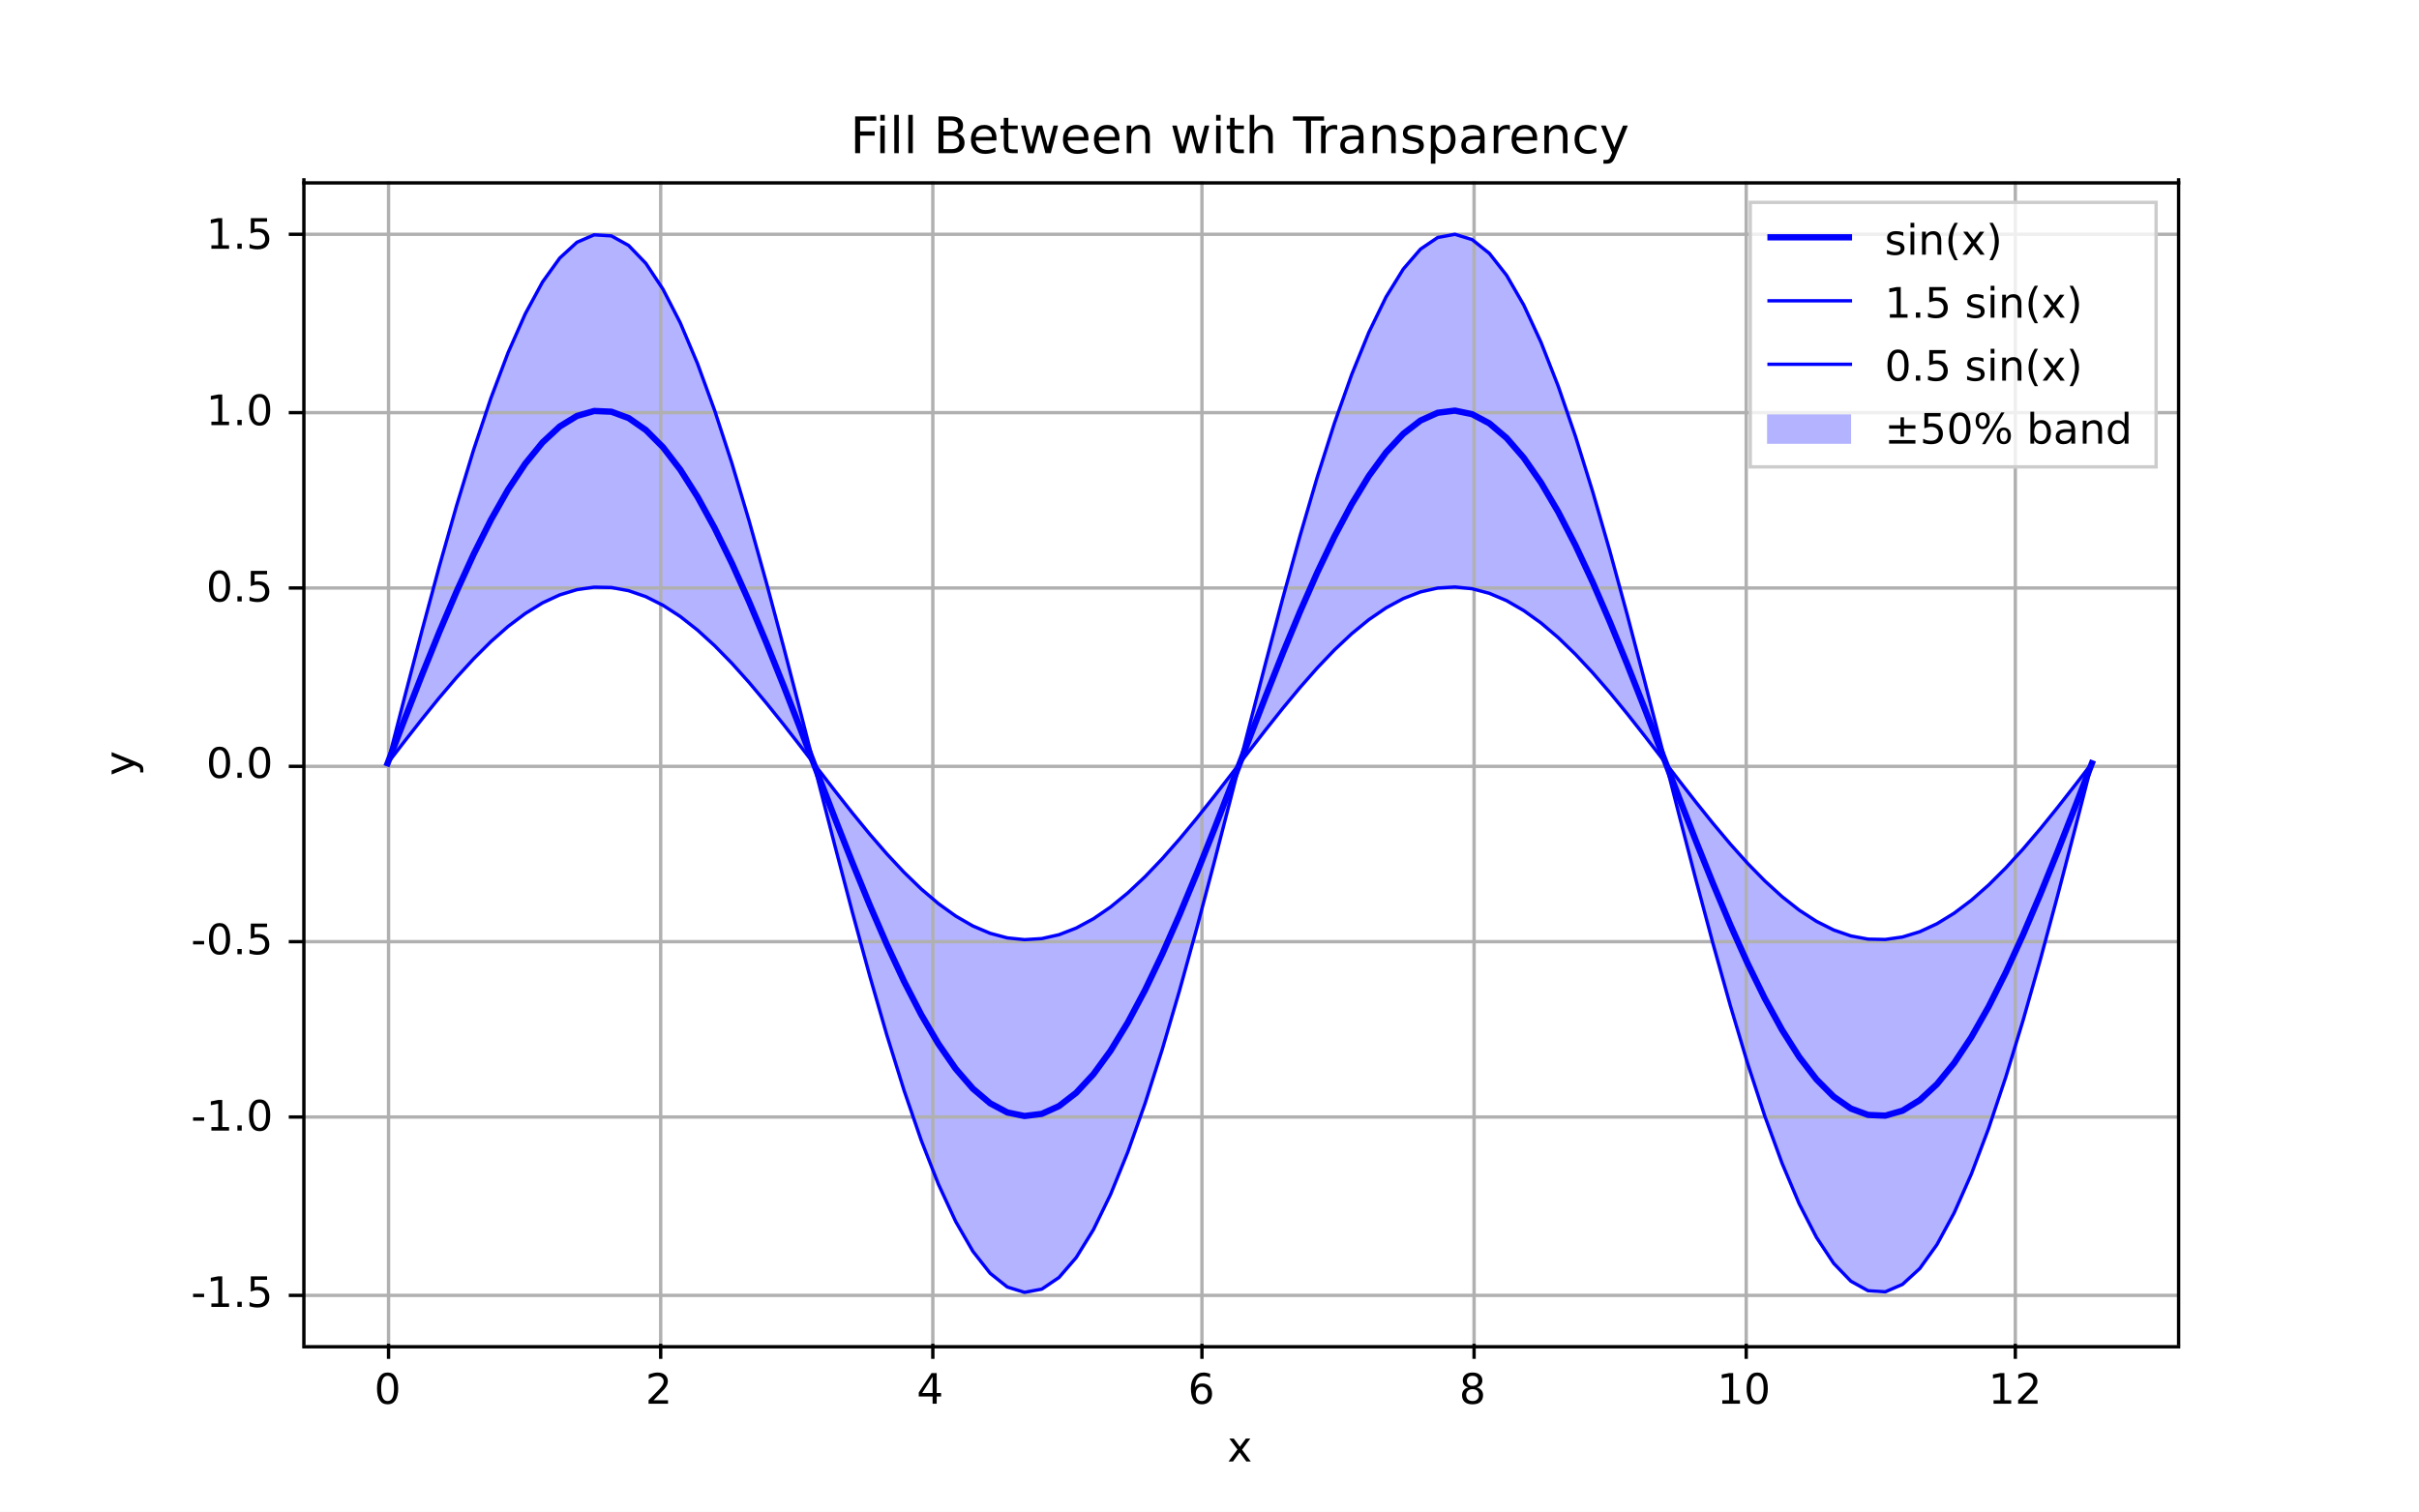
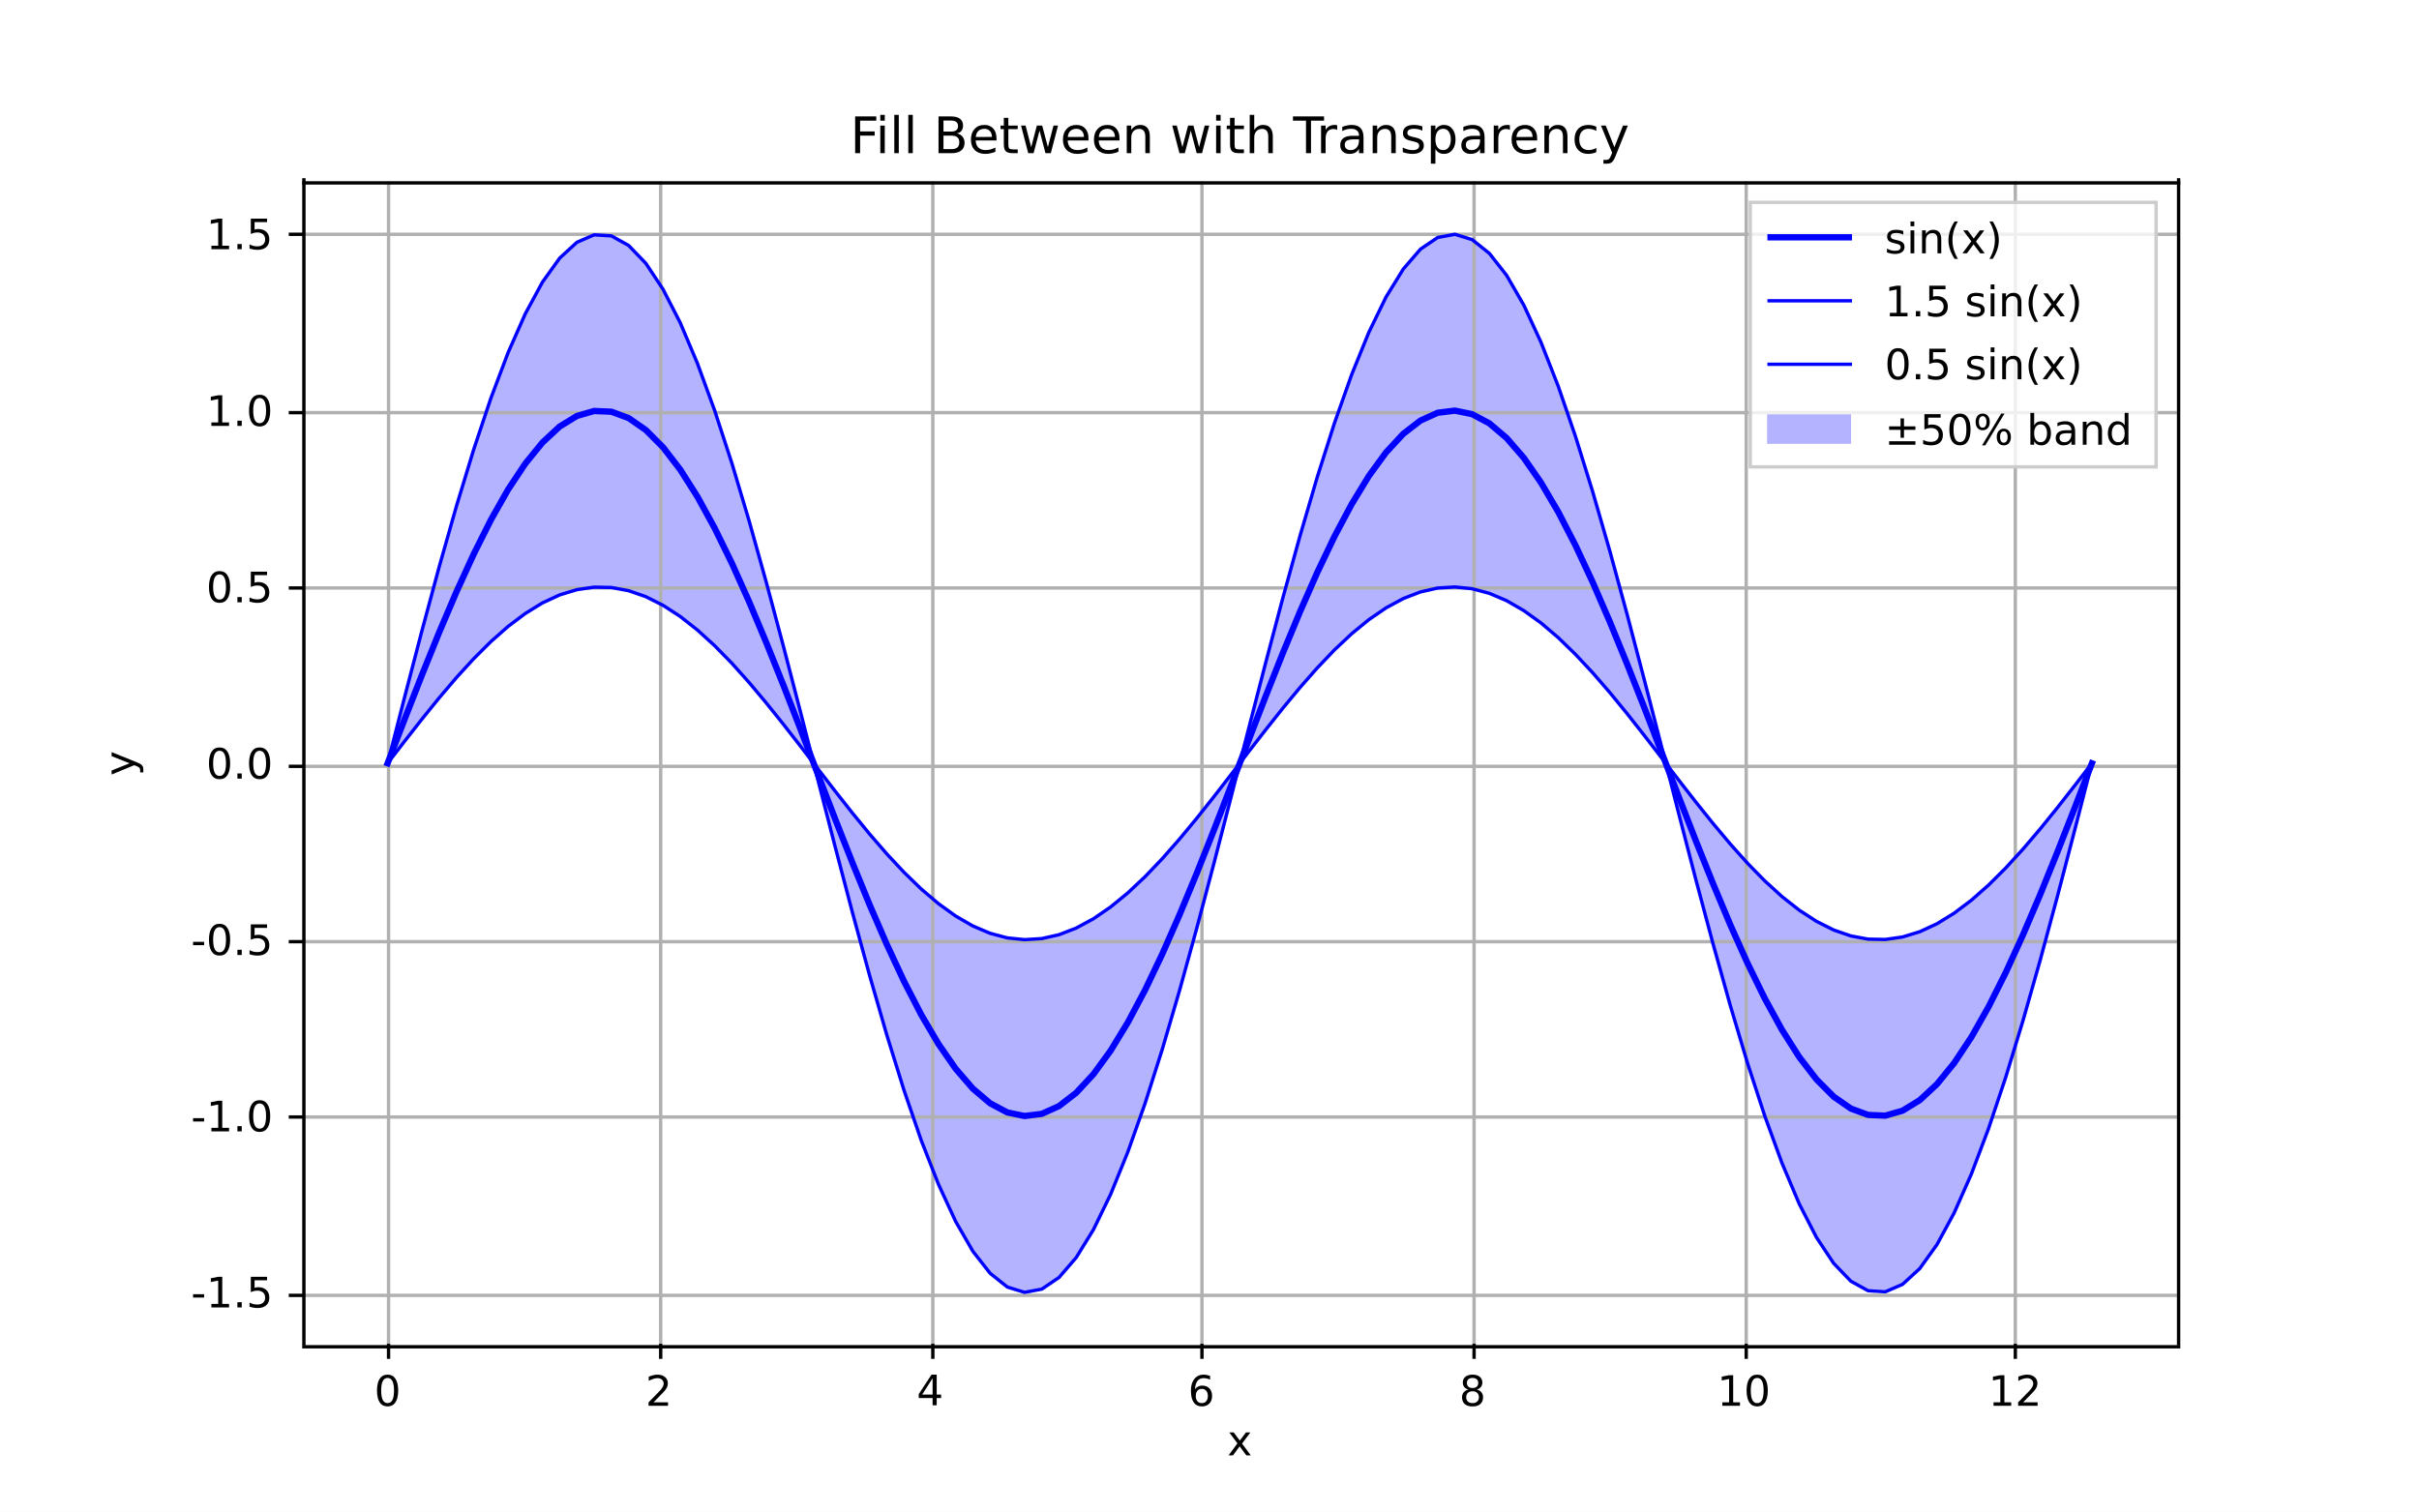
<svg xmlns="http://www.w3.org/2000/svg" width="800" height="500" viewBox="0 0 800 500">
  <defs>
    <clipPath id="clip-1">
      <rect x="100.00" y="55.00" width="620.00" height="385.00" />
    </clipPath>
  </defs>
  <g transform="translate(0,500) scale(1,-1)">
    <rect width="800" height="500" fill="white" />
    <path d="M 0.00 0.00 L 800.00 0.00 L 800.00 500.00 L 0.00 500.00 Z " fill="#FFFFFF" fill-opacity="1.00" stroke="#FFFFFF" stroke-opacity="1.00" stroke-width="0.00" stroke-linecap="butt" stroke-linejoin="miter" />
    <path d="M 100.00 55.00 L 720.00 55.00 L 720.00 440.00 L 100.00 440.00 Z " fill="#FFFFFF" fill-opacity="1.00" stroke="none" stroke-opacity="0.00" stroke-width="0.00" stroke-linecap="butt" stroke-linejoin="miter" />
    <path d="M 128.18 247.50 L 133.88 269.66 L 139.57 291.46 L 145.26 312.55 L 150.96 332.60 L 156.65 351.27 L 162.34 368.28 L 168.03 383.34 L 173.73 396.22 L 179.42 406.71 L 185.11 414.63 L 190.81 419.86 L 196.50 422.32 L 202.19 421.97 L 207.89 418.81 L 213.58 412.90 L 219.27 404.32 L 224.97 393.22 L 230.66 379.77 L 236.35 364.20 L 242.05 346.75 L 247.74 327.70 L 253.43 307.36 L 259.13 286.06 L 264.82 264.14 L 270.51 241.95 L 276.21 219.85 L 281.90 198.19 L 287.59 177.33 L 293.29 157.60 L 298.98 139.31 L 304.67 122.76 L 310.37 108.22 L 316.06 95.93 L 321.75 86.07 L 327.45 78.81 L 333.14 74.26 L 338.83 72.50 L 344.53 73.56 L 350.22 77.41 L 355.91 84.00 L 361.61 93.23 L 367.30 104.93 L 372.99 118.93 L 378.69 135.00 L 384.38 152.88 L 390.07 172.28 L 395.77 192.89 L 401.46 214.38 L 407.15 236.40 L 412.85 258.60 L 418.54 280.62 L 424.23 302.11 L 429.93 322.72 L 435.62 342.12 L 441.31 360.00 L 447.01 376.07 L 452.70 390.07 L 458.39 401.77 L 464.09 411.00 L 469.78 417.59 L 475.47 421.44 L 481.17 422.50 L 486.86 420.74 L 492.55 416.19 L 498.25 408.93 L 503.94 399.07 L 509.63 386.78 L 515.33 372.24 L 521.02 355.69 L 526.71 337.40 L 532.41 317.67 L 538.10 296.81 L 543.79 275.15 L 549.49 253.05 L 555.18 230.86 L 560.87 208.94 L 566.57 187.64 L 572.26 167.30 L 577.95 148.25 L 583.65 130.80 L 589.34 115.23 L 595.03 101.78 L 600.73 90.68 L 606.42 82.10 L 612.11 76.19 L 617.81 73.03 L 623.50 72.68 L 629.19 75.14 L 634.89 80.37 L 640.58 88.29 L 646.27 98.78 L 651.97 111.66 L 657.66 126.72 L 663.35 143.73 L 669.04 162.40 L 674.74 182.45 L 680.43 203.54 L 686.12 225.34 L 691.82 247.50 L 691.82 247.50 L 686.12 240.11 L 680.43 232.85 L 674.74 225.82 L 669.04 219.13 L 663.35 212.91 L 657.66 207.24 L 651.97 202.22 L 646.27 197.93 L 640.58 194.43 L 634.89 191.79 L 629.19 190.05 L 623.50 189.23 L 617.81 189.34 L 612.11 190.40 L 606.42 192.37 L 600.73 195.23 L 595.03 198.93 L 589.34 203.41 L 583.65 208.60 L 577.95 214.42 L 572.26 220.77 L 566.57 227.55 L 560.87 234.65 L 555.18 241.95 L 549.49 249.35 L 543.79 256.72 L 538.10 263.94 L 532.41 270.89 L 526.71 277.47 L 521.02 283.56 L 515.33 289.08 L 509.63 293.93 L 503.94 298.02 L 498.25 301.31 L 492.55 303.73 L 486.86 305.25 L 481.17 305.83 L 475.47 305.48 L 469.78 304.20 L 464.09 302.00 L 458.39 298.92 L 452.70 295.02 L 447.01 290.36 L 441.31 285.00 L 435.62 279.04 L 429.93 272.57 L 424.23 265.70 L 418.54 258.54 L 412.85 251.20 L 407.15 243.80 L 401.46 236.46 L 395.77 229.30 L 390.07 222.43 L 384.38 215.96 L 378.69 210.00 L 372.99 204.64 L 367.30 199.98 L 361.61 196.08 L 355.91 193.00 L 350.22 190.80 L 344.53 189.52 L 338.83 189.17 L 333.14 189.75 L 327.45 191.27 L 321.75 193.69 L 316.06 196.98 L 310.37 201.07 L 304.67 205.92 L 298.98 211.44 L 293.29 217.53 L 287.59 224.11 L 281.90 231.06 L 276.21 238.28 L 270.51 245.65 L 264.82 253.05 L 259.13 260.35 L 253.43 267.45 L 247.74 274.23 L 242.05 280.58 L 236.35 286.40 L 230.66 291.59 L 224.97 296.07 L 219.27 299.77 L 213.58 302.63 L 207.89 304.60 L 202.19 305.66 L 196.50 305.77 L 190.81 304.95 L 185.11 303.21 L 179.42 300.57 L 173.73 297.07 L 168.03 292.78 L 162.34 287.76 L 156.65 282.09 L 150.96 275.87 L 145.26 269.18 L 139.57 262.15 L 133.88 254.89 L 128.18 247.50 Z " fill="#0000FF" fill-opacity="0.30" stroke="#000000" stroke-opacity="0.00" stroke-width="0.00" stroke-linecap="butt" stroke-linejoin="miter" />
    <path d="M 128.50 55.50 L 128.50 440.50 " fill="none" fill-opacity="0.00" stroke="#B0B0B0" stroke-opacity="1.00" stroke-width="1.11" stroke-linecap="butt" stroke-linejoin="miter" clip-path="url(#clip-1)" />
    <path d="M 218.50 55.50 L 218.50 440.50 " fill="none" fill-opacity="0.00" stroke="#B0B0B0" stroke-opacity="1.00" stroke-width="1.11" stroke-linecap="butt" stroke-linejoin="miter" clip-path="url(#clip-1)" />
    <path d="M 308.50 55.50 L 308.50 440.50 " fill="none" fill-opacity="0.00" stroke="#B0B0B0" stroke-opacity="1.00" stroke-width="1.11" stroke-linecap="butt" stroke-linejoin="miter" clip-path="url(#clip-1)" />
    <path d="M 397.50 55.50 L 397.50 440.50 " fill="none" fill-opacity="0.00" stroke="#B0B0B0" stroke-opacity="1.00" stroke-width="1.11" stroke-linecap="butt" stroke-linejoin="miter" clip-path="url(#clip-1)" />
    <path d="M 487.50 55.50 L 487.50 440.50 " fill="none" fill-opacity="0.00" stroke="#B0B0B0" stroke-opacity="1.00" stroke-width="1.11" stroke-linecap="butt" stroke-linejoin="miter" clip-path="url(#clip-1)" />
    <path d="M 577.50 55.50 L 577.50 440.50 " fill="none" fill-opacity="0.00" stroke="#B0B0B0" stroke-opacity="1.00" stroke-width="1.11" stroke-linecap="butt" stroke-linejoin="miter" clip-path="url(#clip-1)" />
    <path d="M 666.50 55.50 L 666.50 440.50 " fill="none" fill-opacity="0.00" stroke="#B0B0B0" stroke-opacity="1.00" stroke-width="1.11" stroke-linecap="butt" stroke-linejoin="miter" clip-path="url(#clip-1)" />
    <path d="M 100.50 71.50 L 720.50 71.50 " fill="none" fill-opacity="0.00" stroke="#B0B0B0" stroke-opacity="1.00" stroke-width="1.11" stroke-linecap="butt" stroke-linejoin="miter" clip-path="url(#clip-1)" />
    <path d="M 100.50 130.50 L 720.50 130.50 " fill="none" fill-opacity="0.00" stroke="#B0B0B0" stroke-opacity="1.00" stroke-width="1.11" stroke-linecap="butt" stroke-linejoin="miter" clip-path="url(#clip-1)" />
    <path d="M 100.50 188.50 L 720.50 188.50 " fill="none" fill-opacity="0.00" stroke="#B0B0B0" stroke-opacity="1.00" stroke-width="1.11" stroke-linecap="butt" stroke-linejoin="miter" clip-path="url(#clip-1)" />
    <path d="M 100.50 246.50 L 720.50 246.50 " fill="none" fill-opacity="0.00" stroke="#B0B0B0" stroke-opacity="1.00" stroke-width="1.11" stroke-linecap="butt" stroke-linejoin="miter" clip-path="url(#clip-1)" />
    <path d="M 100.50 305.50 L 720.50 305.50 " fill="none" fill-opacity="0.00" stroke="#B0B0B0" stroke-opacity="1.00" stroke-width="1.11" stroke-linecap="butt" stroke-linejoin="miter" clip-path="url(#clip-1)" />
    <path d="M 100.50 363.50 L 720.50 363.50 " fill="none" fill-opacity="0.00" stroke="#B0B0B0" stroke-opacity="1.00" stroke-width="1.11" stroke-linecap="butt" stroke-linejoin="miter" clip-path="url(#clip-1)" />
    <path d="M 100.50 422.50 L 720.50 422.50 " fill="none" fill-opacity="0.00" stroke="#B0B0B0" stroke-opacity="1.00" stroke-width="1.11" stroke-linecap="butt" stroke-linejoin="miter" clip-path="url(#clip-1)" />
    <path d="M 128.18 247.50 L 133.88 254.89 L 139.57 262.15 L 145.26 269.18 L 150.96 275.87 L 156.65 282.09 L 162.34 287.76 L 168.03 292.78 L 173.73 297.07 L 179.42 300.57 L 185.11 303.21 L 190.81 304.95 L 196.50 305.77 L 202.19 305.66 L 207.89 304.60 L 213.58 302.63 L 219.27 299.77 L 224.97 296.07 L 230.66 291.59 L 236.35 286.40 L 242.05 280.58 L 247.74 274.23 L 253.43 267.45 L 259.13 260.35 L 264.82 253.05 L 270.51 245.65 L 276.21 238.28 L 281.90 231.06 L 287.59 224.11 L 293.29 217.53 L 298.98 211.44 L 304.67 205.92 L 310.37 201.07 L 316.06 196.98 L 321.75 193.69 L 327.45 191.27 L 333.14 189.75 L 338.83 189.17 L 344.53 189.52 L 350.22 190.80 L 355.91 193.00 L 361.61 196.08 L 367.30 199.98 L 372.99 204.64 L 378.69 210.00 L 384.38 215.96 L 390.07 222.43 L 395.77 229.30 L 401.46 236.46 L 407.15 243.80 L 412.85 251.20 L 418.54 258.54 L 424.23 265.70 L 429.93 272.57 L 435.62 279.04 L 441.31 285.00 L 447.01 290.36 L 452.70 295.02 L 458.39 298.92 L 464.09 302.00 L 469.78 304.20 L 475.47 305.48 L 481.17 305.83 L 486.86 305.25 L 492.55 303.73 L 498.25 301.31 L 503.94 298.02 L 509.63 293.93 L 515.33 289.08 L 521.02 283.56 L 526.71 277.47 L 532.41 270.89 L 538.10 263.94 L 543.79 256.72 L 549.49 249.35 L 555.18 241.95 L 560.87 234.65 L 566.57 227.55 L 572.26 220.77 L 577.95 214.42 L 583.65 208.60 L 589.34 203.41 L 595.03 198.93 L 600.73 195.23 L 606.42 192.37 L 612.11 190.40 L 617.81 189.34 L 623.50 189.23 L 629.19 190.05 L 634.89 191.79 L 640.58 194.43 L 646.27 197.93 L 651.97 202.22 L 657.66 207.24 L 663.35 212.91 L 669.04 219.13 L 674.74 225.82 L 680.43 232.85 L 686.12 240.11 L 691.82 247.50 " fill="none" fill-opacity="0.00" stroke="#0000FF" stroke-opacity="1.00" stroke-width="1.11" stroke-linecap="square" stroke-linejoin="round" />
    <path d="M 128.18 247.50 L 133.88 269.66 L 139.57 291.46 L 145.26 312.55 L 150.96 332.60 L 156.65 351.27 L 162.34 368.28 L 168.03 383.34 L 173.73 396.22 L 179.42 406.71 L 185.11 414.63 L 190.81 419.86 L 196.50 422.32 L 202.19 421.97 L 207.89 418.81 L 213.58 412.90 L 219.27 404.32 L 224.97 393.22 L 230.66 379.77 L 236.35 364.20 L 242.05 346.75 L 247.74 327.70 L 253.43 307.36 L 259.13 286.06 L 264.82 264.14 L 270.51 241.95 L 276.21 219.85 L 281.90 198.19 L 287.59 177.33 L 293.29 157.60 L 298.98 139.31 L 304.67 122.76 L 310.37 108.22 L 316.06 95.93 L 321.75 86.07 L 327.45 78.81 L 333.14 74.26 L 338.83 72.50 L 344.53 73.56 L 350.22 77.41 L 355.91 84.00 L 361.61 93.23 L 367.30 104.93 L 372.99 118.93 L 378.69 135.00 L 384.38 152.88 L 390.07 172.28 L 395.77 192.89 L 401.46 214.38 L 407.15 236.40 L 412.85 258.60 L 418.54 280.62 L 424.23 302.11 L 429.93 322.72 L 435.62 342.12 L 441.31 360.00 L 447.01 376.07 L 452.70 390.07 L 458.39 401.77 L 464.09 411.00 L 469.78 417.59 L 475.47 421.44 L 481.17 422.50 L 486.86 420.74 L 492.55 416.19 L 498.25 408.93 L 503.94 399.07 L 509.63 386.78 L 515.33 372.24 L 521.02 355.69 L 526.71 337.40 L 532.41 317.67 L 538.10 296.81 L 543.79 275.15 L 549.49 253.05 L 555.18 230.86 L 560.87 208.94 L 566.57 187.64 L 572.26 167.30 L 577.95 148.25 L 583.65 130.80 L 589.34 115.23 L 595.03 101.78 L 600.73 90.68 L 606.42 82.10 L 612.11 76.19 L 617.81 73.03 L 623.50 72.68 L 629.19 75.14 L 634.89 80.37 L 640.58 88.29 L 646.27 98.78 L 651.97 111.66 L 657.66 126.72 L 663.35 143.73 L 669.04 162.40 L 674.74 182.45 L 680.43 203.54 L 686.12 225.34 L 691.82 247.50 " fill="none" fill-opacity="0.00" stroke="#0000FF" stroke-opacity="1.00" stroke-width="1.11" stroke-linecap="square" stroke-linejoin="round" />
    <path d="M 128.18 247.50 L 133.88 262.27 L 139.57 276.80 L 145.26 290.87 L 150.96 304.23 L 156.65 316.68 L 162.34 328.02 L 168.03 338.06 L 173.73 346.65 L 179.42 353.64 L 185.11 358.92 L 190.81 362.41 L 196.50 364.05 L 202.19 363.81 L 207.89 361.71 L 213.58 357.76 L 219.27 352.05 L 224.97 344.65 L 230.66 335.68 L 236.35 325.30 L 242.05 313.67 L 247.74 300.97 L 253.43 287.41 L 259.13 273.21 L 264.82 258.59 L 270.51 243.80 L 276.21 229.06 L 281.90 214.63 L 287.59 200.72 L 293.29 187.56 L 298.98 175.37 L 304.67 164.34 L 310.37 154.65 L 316.06 146.45 L 321.75 139.88 L 327.45 135.04 L 333.14 132.01 L 338.83 130.83 L 344.53 131.54 L 350.22 134.11 L 355.91 138.50 L 361.61 144.65 L 367.30 152.45 L 372.99 161.79 L 378.69 172.50 L 384.38 184.42 L 390.07 197.35 L 395.77 211.09 L 401.46 225.42 L 407.15 240.10 L 412.85 254.90 L 418.54 269.58 L 424.23 283.91 L 429.93 297.65 L 435.62 310.58 L 441.31 322.50 L 447.01 333.21 L 452.70 342.55 L 458.39 350.35 L 464.09 356.50 L 469.78 360.89 L 475.47 363.46 L 481.17 364.17 L 486.86 362.99 L 492.55 359.96 L 498.25 355.12 L 503.94 348.55 L 509.63 340.35 L 515.33 330.66 L 521.02 319.63 L 526.71 307.44 L 532.41 294.28 L 538.10 280.37 L 543.79 265.94 L 549.49 251.20 L 555.18 236.41 L 560.87 221.79 L 566.57 207.59 L 572.26 194.03 L 577.95 181.33 L 583.65 169.70 L 589.34 159.32 L 595.03 150.35 L 600.73 142.95 L 606.42 137.24 L 612.11 133.29 L 617.81 131.19 L 623.50 130.95 L 629.19 132.59 L 634.89 136.08 L 640.58 141.36 L 646.27 148.35 L 651.97 156.94 L 657.66 166.98 L 663.35 178.32 L 669.04 190.77 L 674.74 204.13 L 680.43 218.20 L 686.12 232.73 L 691.82 247.50 " fill="none" fill-opacity="0.00" stroke="#0000FF" stroke-opacity="1.00" stroke-width="2.08" stroke-linecap="square" stroke-linejoin="round" />
    <text font-family="DejaVu Sans" font-size="16.67" fill="#000000" fill-opacity="1.00" text-anchor="middle" transform="translate(410.00,449.33) scale(1,-1)">Fill Between with Transparency</text>
    <path d="M 128.50 55.50 L 128.50 50.50 " fill="none" fill-opacity="0.00" stroke="#000000" stroke-opacity="1.00" stroke-width="1.11" stroke-linecap="butt" stroke-linejoin="miter" />
-     <text font-family="DejaVu Sans" font-size="13.89" fill="#000000" fill-opacity="1.00" text-anchor="middle" dominant-baseline="text-before-edge" transform="translate(128.18,45.28) scale(1,-1)">0</text>
+     <text font-family="DejaVu Sans" font-size="13.89" fill="#000000" fill-opacity="1.00" text-anchor="middle" y="10.31" transform="translate(128.18,45.28) scale(1,-1)">0</text>
    <path d="M 218.50 55.50 L 218.50 50.50 " fill="none" fill-opacity="0.00" stroke="#000000" stroke-opacity="1.00" stroke-width="1.11" stroke-linecap="butt" stroke-linejoin="miter" />
-     <text font-family="DejaVu Sans" font-size="13.89" fill="#000000" fill-opacity="1.00" text-anchor="middle" dominant-baseline="text-before-edge" transform="translate(217.89,45.28) scale(1,-1)">2</text>
+     <text font-family="DejaVu Sans" font-size="13.89" fill="#000000" fill-opacity="1.00" text-anchor="middle" y="10.31" transform="translate(217.89,45.28) scale(1,-1)">2</text>
    <path d="M 308.50 55.50 L 308.50 50.50 " fill="none" fill-opacity="0.00" stroke="#000000" stroke-opacity="1.00" stroke-width="1.11" stroke-linecap="butt" stroke-linejoin="miter" />
-     <text font-family="DejaVu Sans" font-size="13.89" fill="#000000" fill-opacity="1.00" text-anchor="middle" dominant-baseline="text-before-edge" transform="translate(307.59,45.28) scale(1,-1)">4</text>
+     <text font-family="DejaVu Sans" font-size="13.89" fill="#000000" fill-opacity="1.00" text-anchor="middle" y="10.13" transform="translate(307.59,45.28) scale(1,-1)">4</text>
    <path d="M 397.50 55.50 L 397.50 50.50 " fill="none" fill-opacity="0.00" stroke="#000000" stroke-opacity="1.00" stroke-width="1.11" stroke-linecap="butt" stroke-linejoin="miter" />
-     <text font-family="DejaVu Sans" font-size="13.89" fill="#000000" fill-opacity="1.00" text-anchor="middle" dominant-baseline="text-before-edge" transform="translate(397.30,45.28) scale(1,-1)">6</text>
+     <text font-family="DejaVu Sans" font-size="13.89" fill="#000000" fill-opacity="1.00" text-anchor="middle" y="10.31" transform="translate(397.30,45.28) scale(1,-1)">6</text>
    <path d="M 487.50 55.50 L 487.50 50.50 " fill="none" fill-opacity="0.00" stroke="#000000" stroke-opacity="1.00" stroke-width="1.11" stroke-linecap="butt" stroke-linejoin="miter" />
-     <text font-family="DejaVu Sans" font-size="13.89" fill="#000000" fill-opacity="1.00" text-anchor="middle" dominant-baseline="text-before-edge" transform="translate(487.00,45.28) scale(1,-1)">8</text>
+     <text font-family="DejaVu Sans" font-size="13.89" fill="#000000" fill-opacity="1.00" text-anchor="middle" y="10.31" transform="translate(487.00,45.28) scale(1,-1)">8</text>
    <path d="M 577.50 55.50 L 577.50 50.50 " fill="none" fill-opacity="0.00" stroke="#000000" stroke-opacity="1.00" stroke-width="1.11" stroke-linecap="butt" stroke-linejoin="miter" />
-     <text font-family="DejaVu Sans" font-size="13.89" fill="#000000" fill-opacity="1.00" text-anchor="middle" dominant-baseline="text-before-edge" transform="translate(576.71,45.28) scale(1,-1)">10</text>
+     <text font-family="DejaVu Sans" font-size="13.89" fill="#000000" fill-opacity="1.00" text-anchor="middle" y="10.31" transform="translate(576.71,45.28) scale(1,-1)">10</text>
    <path d="M 666.50 55.50 L 666.50 50.50 " fill="none" fill-opacity="0.00" stroke="#000000" stroke-opacity="1.00" stroke-width="1.11" stroke-linecap="butt" stroke-linejoin="miter" />
-     <text font-family="DejaVu Sans" font-size="13.89" fill="#000000" fill-opacity="1.00" text-anchor="middle" dominant-baseline="text-before-edge" transform="translate(666.41,45.28) scale(1,-1)">12</text>
-     <text font-family="DejaVu Sans" font-size="13.89" fill="#000000" fill-opacity="1.00" text-anchor="middle" dominant-baseline="text-before-edge" transform="translate(410.00,26.17) scale(1,-1)">x</text>
+     <text font-family="DejaVu Sans" font-size="13.89" fill="#000000" fill-opacity="1.00" text-anchor="middle" y="10.31" transform="translate(666.41,45.28) scale(1,-1)">12</text>
+     <text font-family="DejaVu Sans" font-size="13.89" fill="#000000" fill-opacity="1.00" text-anchor="middle" y="7.60" transform="translate(410.00,26.17) scale(1,-1)">x</text>
    <path d="M 100.50 71.50 L 95.50 71.50 " fill="none" fill-opacity="0.00" stroke="#000000" stroke-opacity="1.00" stroke-width="1.11" stroke-linecap="butt" stroke-linejoin="miter" />
-     <text font-family="DejaVu Sans" font-size="13.89" fill="#000000" fill-opacity="1.00" text-anchor="end" dominant-baseline="central" transform="translate(90.28,72.48) scale(1,-1)">-1.5</text>
+     <text font-family="DejaVu Sans" font-size="13.89" fill="#000000" fill-opacity="1.00" text-anchor="end" y="4.96" transform="translate(90.28,72.48) scale(1,-1)">-1.5</text>
    <path d="M 100.50 130.50 L 95.50 130.50 " fill="none" fill-opacity="0.00" stroke="#000000" stroke-opacity="1.00" stroke-width="1.11" stroke-linecap="butt" stroke-linejoin="miter" />
-     <text font-family="DejaVu Sans" font-size="13.89" fill="#000000" fill-opacity="1.00" text-anchor="end" dominant-baseline="central" transform="translate(90.28,130.82) scale(1,-1)">-1.0</text>
+     <text font-family="DejaVu Sans" font-size="13.89" fill="#000000" fill-opacity="1.00" text-anchor="end" y="5.06" transform="translate(90.28,130.82) scale(1,-1)">-1.0</text>
    <path d="M 100.50 188.50 L 95.50 188.50 " fill="none" fill-opacity="0.00" stroke="#000000" stroke-opacity="1.00" stroke-width="1.11" stroke-linecap="butt" stroke-linejoin="miter" />
-     <text font-family="DejaVu Sans" font-size="13.89" fill="#000000" fill-opacity="1.00" text-anchor="end" dominant-baseline="central" transform="translate(90.28,189.16) scale(1,-1)">-0.5</text>
+     <text font-family="DejaVu Sans" font-size="13.89" fill="#000000" fill-opacity="1.00" text-anchor="end" y="5.06" transform="translate(90.28,189.16) scale(1,-1)">-0.5</text>
    <path d="M 100.50 246.50 L 95.50 246.50 " fill="none" fill-opacity="0.00" stroke="#000000" stroke-opacity="1.00" stroke-width="1.11" stroke-linecap="butt" stroke-linejoin="miter" />
-     <text font-family="DejaVu Sans" font-size="13.89" fill="#000000" fill-opacity="1.00" text-anchor="end" dominant-baseline="central" transform="translate(90.28,247.50) scale(1,-1)">0.0</text>
+     <text font-family="DejaVu Sans" font-size="13.89" fill="#000000" fill-opacity="1.00" text-anchor="end" y="5.06" transform="translate(90.28,247.50) scale(1,-1)">0.0</text>
    <path d="M 100.50 305.50 L 95.50 305.50 " fill="none" fill-opacity="0.00" stroke="#000000" stroke-opacity="1.00" stroke-width="1.11" stroke-linecap="butt" stroke-linejoin="miter" />
-     <text font-family="DejaVu Sans" font-size="13.89" fill="#000000" fill-opacity="1.00" text-anchor="end" dominant-baseline="central" transform="translate(90.28,305.84) scale(1,-1)">0.5</text>
+     <text font-family="DejaVu Sans" font-size="13.89" fill="#000000" fill-opacity="1.00" text-anchor="end" y="5.06" transform="translate(90.28,305.84) scale(1,-1)">0.5</text>
    <path d="M 100.50 363.50 L 95.50 363.50 " fill="none" fill-opacity="0.00" stroke="#000000" stroke-opacity="1.00" stroke-width="1.11" stroke-linecap="butt" stroke-linejoin="miter" />
-     <text font-family="DejaVu Sans" font-size="13.89" fill="#000000" fill-opacity="1.00" text-anchor="end" dominant-baseline="central" transform="translate(90.28,364.18) scale(1,-1)">1.0</text>
+     <text font-family="DejaVu Sans" font-size="13.89" fill="#000000" fill-opacity="1.00" text-anchor="end" y="5.06" transform="translate(90.28,364.18) scale(1,-1)">1.0</text>
    <path d="M 100.50 422.50 L 95.50 422.50 " fill="none" fill-opacity="0.00" stroke="#000000" stroke-opacity="1.00" stroke-width="1.11" stroke-linecap="butt" stroke-linejoin="miter" />
-     <text font-family="DejaVu Sans" font-size="13.89" fill="#000000" fill-opacity="1.00" text-anchor="end" dominant-baseline="central" transform="translate(90.28,422.52) scale(1,-1)">1.5</text>
+     <text font-family="DejaVu Sans" font-size="13.89" fill="#000000" fill-opacity="1.00" text-anchor="end" y="4.96" transform="translate(90.28,422.52) scale(1,-1)">1.5</text>
    <text font-family="DejaVu Sans" font-size="13.89" fill="#000000" fill-opacity="1.00" text-anchor="middle" transform="translate(44.51,247.50) rotate(90.00) scale(1,-1)">y</text>
    <path d="M 100.50 55.50 L 100.50 440.50 " fill="none" fill-opacity="0.00" stroke="#000000" stroke-opacity="1.00" stroke-width="1.11" stroke-linecap="square" stroke-linejoin="miter" />
    <path d="M 720.50 55.50 L 720.50 440.50 " fill="none" fill-opacity="0.00" stroke="#000000" stroke-opacity="1.00" stroke-width="1.11" stroke-linecap="square" stroke-linejoin="miter" />
    <path d="M 100.50 54.50 L 720.50 54.50 " fill="none" fill-opacity="0.00" stroke="#000000" stroke-opacity="1.00" stroke-width="1.11" stroke-linecap="square" stroke-linejoin="miter" />
    <path d="M 100.50 439.50 L 720.50 439.50 " fill="none" fill-opacity="0.00" stroke="#000000" stroke-opacity="1.00" stroke-width="1.11" stroke-linecap="square" stroke-linejoin="miter" />
    <path d="M 578.84 345.56 L 713.06 345.56 L 713.06 433.06 L 578.84 433.06 Z " fill="#FFFFFF" fill-opacity="0.80" stroke="#CCCCCC" stroke-opacity="1.00" stroke-width="1.11" stroke-linecap="butt" stroke-linejoin="miter" />
    <path d="M 584.50 421.50 L 612.50 421.50 " fill="none" fill-opacity="0.00" stroke="#0000FF" stroke-opacity="1.00" stroke-width="2.08" stroke-linecap="butt" stroke-linejoin="miter" />
-     <text font-family="DejaVu Sans" font-size="13.89" fill="#000000" fill-opacity="1.00" text-anchor="start" dominant-baseline="central" transform="translate(623.29,420.56) scale(1,-1)">sin(x)</text>
+     <text font-family="DejaVu Sans" font-size="13.89" fill="#000000" fill-opacity="1.00" text-anchor="start" y="4.36" transform="translate(623.29,420.56) scale(1,-1)">sin(x)</text>
    <path d="M 584.50 400.50 L 612.50 400.50 " fill="none" fill-opacity="0.00" stroke="#0000FF" stroke-opacity="1.00" stroke-width="1.11" stroke-linecap="butt" stroke-linejoin="miter" />
-     <text font-family="DejaVu Sans" font-size="13.89" fill="#000000" fill-opacity="1.00" text-anchor="start" dominant-baseline="central" transform="translate(623.29,399.72) scale(1,-1)">1.5 sin(x)</text>
+     <text font-family="DejaVu Sans" font-size="13.89" fill="#000000" fill-opacity="1.00" text-anchor="start" y="4.36" transform="translate(623.29,399.72) scale(1,-1)">1.5 sin(x)</text>
    <path d="M 584.50 379.50 L 612.50 379.50 " fill="none" fill-opacity="0.00" stroke="#0000FF" stroke-opacity="1.00" stroke-width="1.11" stroke-linecap="butt" stroke-linejoin="miter" />
-     <text font-family="DejaVu Sans" font-size="13.89" fill="#000000" fill-opacity="1.00" text-anchor="start" dominant-baseline="central" transform="translate(623.29,378.89) scale(1,-1)">0.5 sin(x)</text>
+     <text font-family="DejaVu Sans" font-size="13.89" fill="#000000" fill-opacity="1.00" text-anchor="start" y="4.36" transform="translate(623.29,378.89) scale(1,-1)">0.5 sin(x)</text>
    <path d="M 584.40 353.19 L 612.18 353.19 L 612.18 362.92 L 584.40 362.92 Z " fill="#0000FF" fill-opacity="0.30" stroke="none" stroke-opacity="0.00" stroke-width="0.69" stroke-linecap="butt" stroke-linejoin="miter" />
-     <text font-family="DejaVu Sans" font-size="13.89" fill="#000000" fill-opacity="1.00" text-anchor="start" dominant-baseline="central" transform="translate(623.29,358.06) scale(1,-1)">±50% band</text>
+     <text font-family="DejaVu Sans" font-size="13.89" fill="#000000" fill-opacity="1.00" text-anchor="start" y="5.18" transform="translate(623.29,358.06) scale(1,-1)">±50% band</text>
  </g>
</svg>
